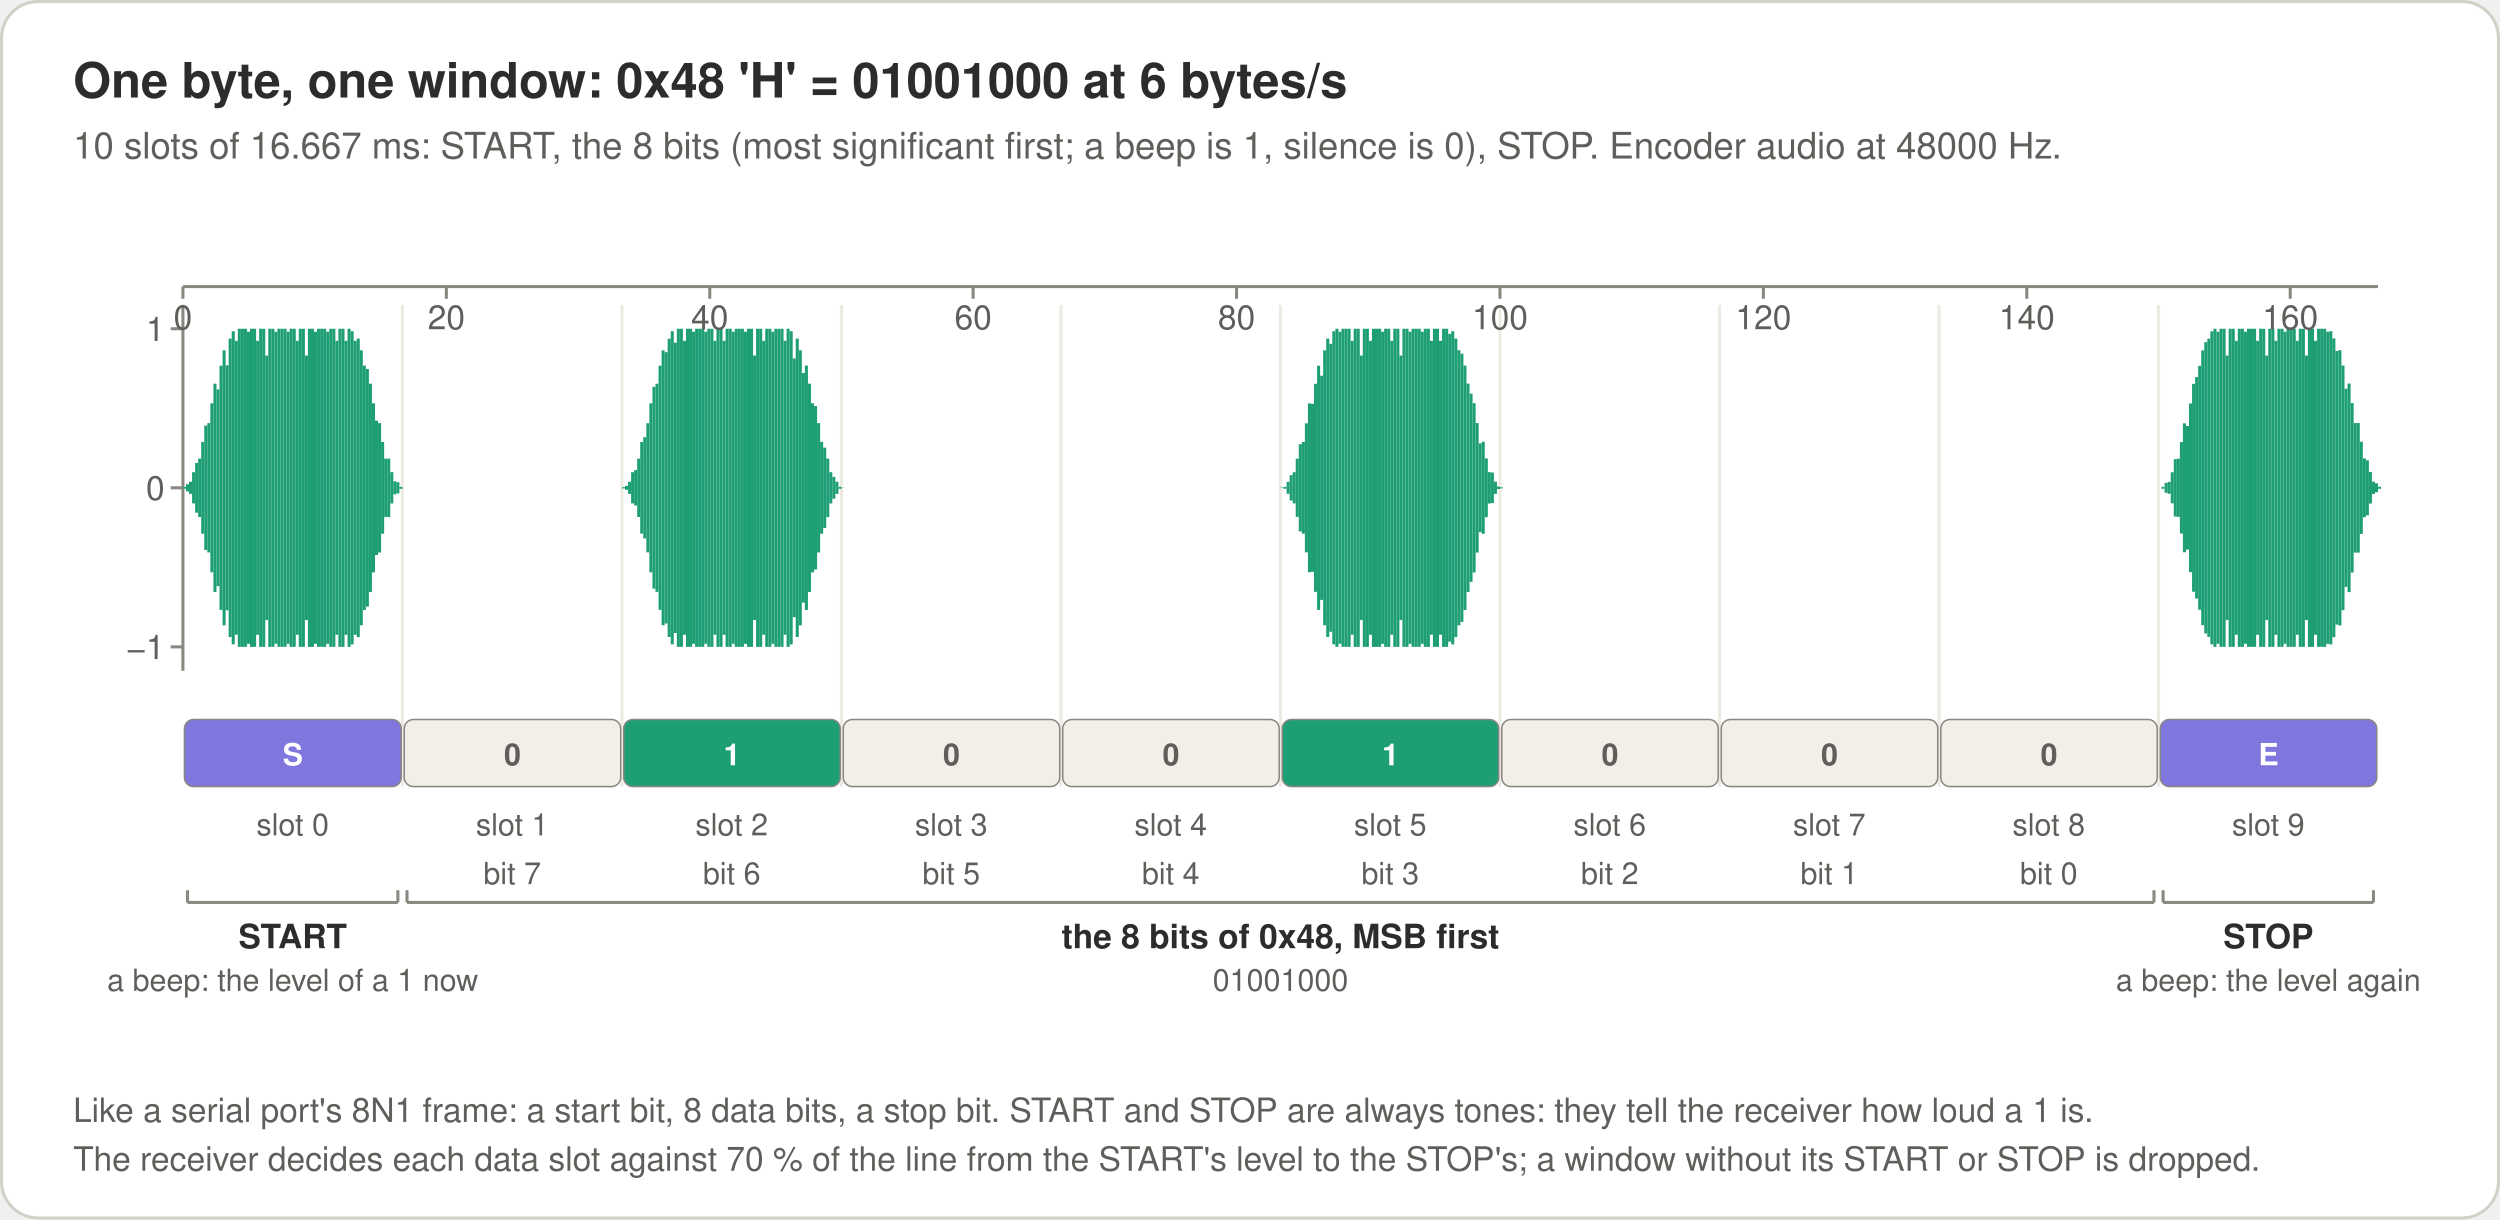
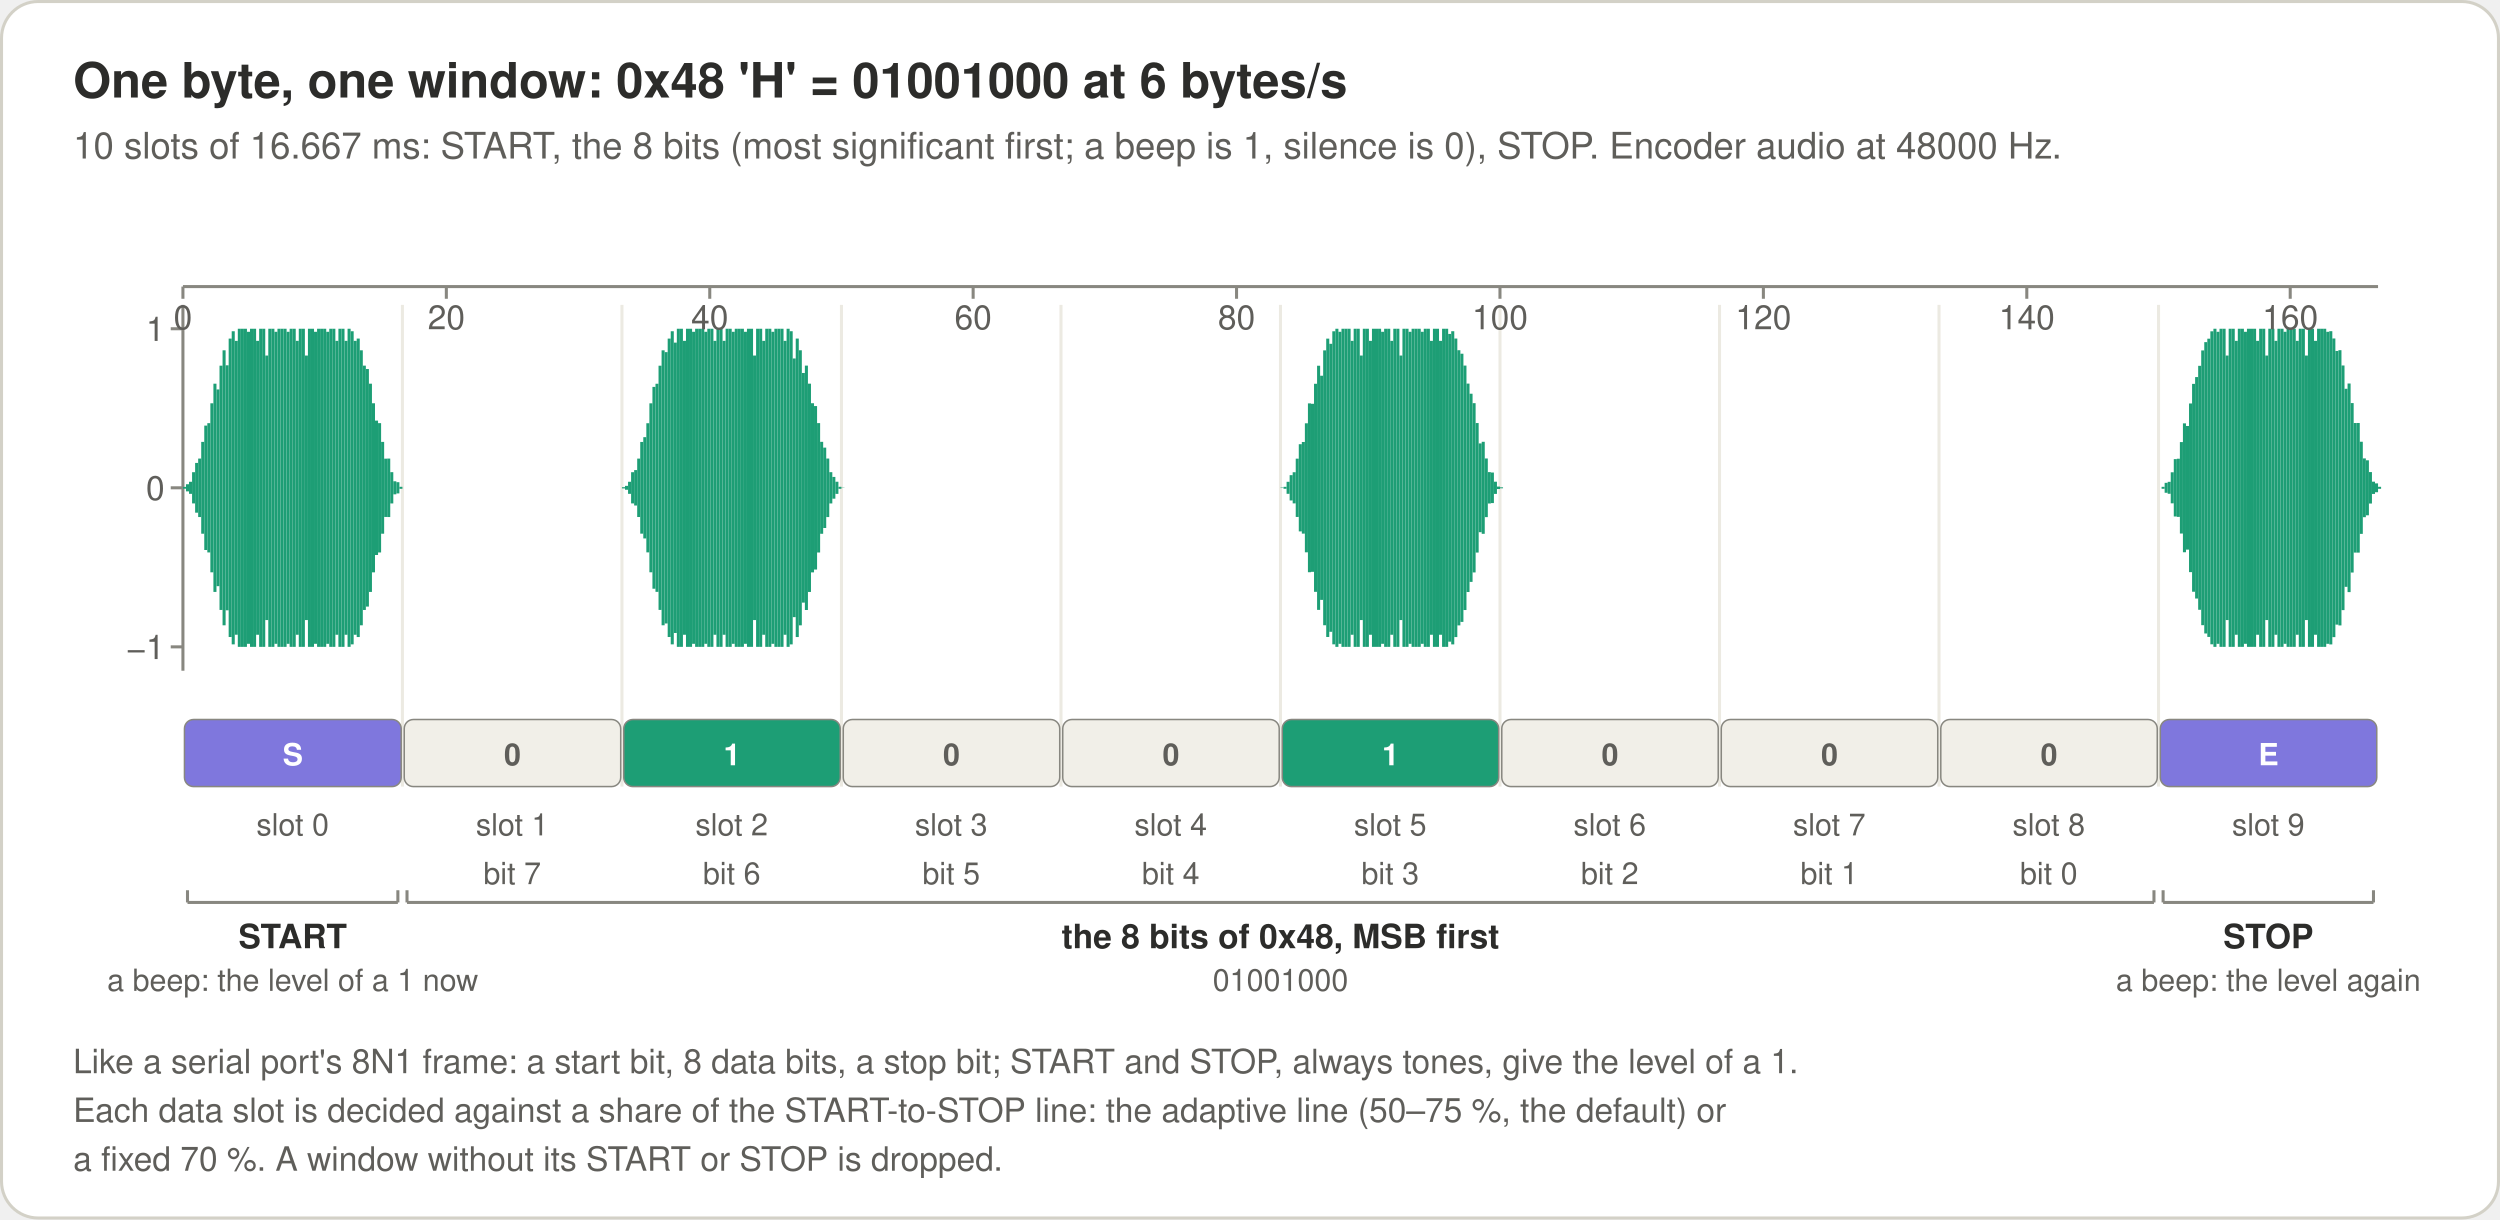
<svg xmlns="http://www.w3.org/2000/svg" width="820" height="400" viewBox="0 0 820 400" font-family="-apple-system, 'Segoe UI', Helvetica, Arial, sans-serif" role="img">
  <rect x="0.5" y="0.5" width="819" height="399" rx="12" fill="#FFFFFF" stroke="#D3D1C7" />
  <text x="24" y="32" font-size="16" fill="#2C2C2A" font-weight="bold">One byte, one window: 0x48 'H' = 01001000 at 6 bytes/s</text>
  <text x="24" y="52" font-size="12" fill="#5F5E5A">10 slots of 16.667 ms: START, the 8 bits (most significant first; a beep is 1, silence is 0), STOP. Encoder audio at 48000 Hz.</text>
  <line x1="132" y1="100" x2="132" y2="258" stroke="#ECEAE2" stroke-width="1" />
  <line x1="204" y1="100" x2="204" y2="258" stroke="#ECEAE2" stroke-width="1" />
  <line x1="276" y1="100" x2="276" y2="258" stroke="#ECEAE2" stroke-width="1" />
  <line x1="348" y1="100" x2="348" y2="258" stroke="#ECEAE2" stroke-width="1" />
  <line x1="420" y1="100" x2="420" y2="258" stroke="#ECEAE2" stroke-width="1" />
  <line x1="492" y1="100" x2="492" y2="258" stroke="#ECEAE2" stroke-width="1" />
  <line x1="564" y1="100" x2="564" y2="258" stroke="#ECEAE2" stroke-width="1" />
  <line x1="636" y1="100" x2="636" y2="258" stroke="#ECEAE2" stroke-width="1" />
  <line x1="708" y1="100" x2="708" y2="258" stroke="#ECEAE2" stroke-width="1" />
  <line x1="60" y1="220" x2="60" y2="100" stroke="#888780" stroke-width="1" />
  <line x1="56" y1="212.17" x2="60" y2="212.17" stroke="#888780" stroke-width="1" />
  <text x="54" y="216.17" font-size="11" fill="#5F5E5A" text-anchor="end">−1</text>
  <line x1="56" y1="160" x2="60" y2="160" stroke="#888780" stroke-width="1" />
  <text x="54" y="164" font-size="11" fill="#5F5E5A" text-anchor="end">0</text>
  <line x1="56" y1="107.83" x2="60" y2="107.83" stroke="#888780" stroke-width="1" />
  <text x="54" y="111.83" font-size="11" fill="#5F5E5A" text-anchor="end">1</text>
  <line x1="60.5" y1="159.7" x2="60.5" y2="160.3" stroke="#1D9E75" stroke-width="1" />
  <line x1="61.5" y1="158.83" x2="61.5" y2="161.17" stroke="#1D9E75" stroke-width="1" />
  <line x1="62.5" y1="158.02" x2="62.5" y2="161.98" stroke="#1D9E75" stroke-width="1" />
  <line x1="63.5" y1="154.88" x2="63.5" y2="165.12" stroke="#1D9E75" stroke-width="1" />
  <line x1="64.5" y1="151.84" x2="64.5" y2="168.16" stroke="#1D9E75" stroke-width="1" />
  <line x1="65.5" y1="150.41" x2="65.5" y2="169.59" stroke="#1D9E75" stroke-width="1" />
  <line x1="66.5" y1="144.94" x2="66.5" y2="175.06" stroke="#1D9E75" stroke-width="1" />
  <line x1="67.5" y1="139.6" x2="67.5" y2="180.4" stroke="#1D9E75" stroke-width="1" />
  <line x1="68.5" y1="138.8" x2="68.5" y2="181.2" stroke="#1D9E75" stroke-width="1" />
  <line x1="69.5" y1="132.28" x2="69.5" y2="187.72" stroke="#1D9E75" stroke-width="1" />
  <line x1="70.5" y1="125.85" x2="70.5" y2="194.15" stroke="#1D9E75" stroke-width="1" />
  <line x1="71.5" y1="127.74" x2="71.5" y2="192.26" stroke="#1D9E75" stroke-width="1" />
  <line x1="72.5" y1="119.94" x2="72.5" y2="200.06" stroke="#1D9E75" stroke-width="1" />
  <line x1="73.5" y1="114.9" x2="73.5" y2="205.1" stroke="#1D9E75" stroke-width="1" />
  <line x1="74.5" y1="119.82" x2="74.5" y2="200.18" stroke="#1D9E75" stroke-width="1" />
  <line x1="75.5" y1="111.06" x2="75.5" y2="208.94" stroke="#1D9E75" stroke-width="1" />
  <line x1="76.5" y1="108.65" x2="76.5" y2="211.35" stroke="#1D9E75" stroke-width="1" />
  <line x1="77.5" y1="111.81" x2="77.5" y2="208.19" stroke="#1D9E75" stroke-width="1" />
  <line x1="78.5" y1="107.83" x2="78.5" y2="212.17" stroke="#1D9E75" stroke-width="1" />
  <line x1="79.5" y1="107.83" x2="79.5" y2="212.17" stroke="#1D9E75" stroke-width="1" />
  <line x1="80.5" y1="107.83" x2="80.5" y2="212.17" stroke="#1D9E75" stroke-width="1" />
  <line x1="81.5" y1="108.83" x2="81.5" y2="211.17" stroke="#1D9E75" stroke-width="1" />
  <line x1="82.5" y1="107.83" x2="82.5" y2="212.17" stroke="#1D9E75" stroke-width="1" />
  <line x1="83.5" y1="107.83" x2="83.5" y2="212.17" stroke="#1D9E75" stroke-width="1" />
  <line x1="84.5" y1="111.8" x2="84.5" y2="208.2" stroke="#1D9E75" stroke-width="1" />
  <line x1="85.5" y1="107.83" x2="85.5" y2="212.17" stroke="#1D9E75" stroke-width="1" />
  <line x1="86.5" y1="107.83" x2="86.5" y2="212.17" stroke="#1D9E75" stroke-width="1" />
  <line x1="87.5" y1="116.62" x2="87.5" y2="203.38" stroke="#1D9E75" stroke-width="1" />
  <line x1="88.5" y1="107.83" x2="88.5" y2="212.17" stroke="#1D9E75" stroke-width="1" />
  <line x1="89.5" y1="107.83" x2="89.5" y2="212.17" stroke="#1D9E75" stroke-width="1" />
  <line x1="90.5" y1="108.83" x2="90.5" y2="211.17" stroke="#1D9E75" stroke-width="1" />
  <line x1="91.5" y1="107.83" x2="91.5" y2="212.17" stroke="#1D9E75" stroke-width="1" />
  <line x1="92.5" y1="107.83" x2="92.5" y2="212.17" stroke="#1D9E75" stroke-width="1" />
  <line x1="93.5" y1="107.83" x2="93.5" y2="212.17" stroke="#1D9E75" stroke-width="1" />
  <line x1="94.5" y1="108.83" x2="94.5" y2="211.17" stroke="#1D9E75" stroke-width="1" />
  <line x1="95.5" y1="107.83" x2="95.5" y2="212.17" stroke="#1D9E75" stroke-width="1" />
  <line x1="96.5" y1="107.83" x2="96.5" y2="212.17" stroke="#1D9E75" stroke-width="1" />
  <line x1="97.5" y1="111.8" x2="97.5" y2="208.2" stroke="#1D9E75" stroke-width="1" />
  <line x1="98.5" y1="107.83" x2="98.5" y2="212.17" stroke="#1D9E75" stroke-width="1" />
  <line x1="99.5" y1="107.83" x2="99.5" y2="212.17" stroke="#1D9E75" stroke-width="1" />
  <line x1="100.5" y1="116.62" x2="100.5" y2="203.38" stroke="#1D9E75" stroke-width="1" />
  <line x1="101.5" y1="107.83" x2="101.5" y2="212.17" stroke="#1D9E75" stroke-width="1" />
  <line x1="102.5" y1="107.83" x2="102.5" y2="212.17" stroke="#1D9E75" stroke-width="1" />
  <line x1="103.5" y1="108.83" x2="103.5" y2="211.17" stroke="#1D9E75" stroke-width="1" />
  <line x1="104.5" y1="107.83" x2="104.5" y2="212.17" stroke="#1D9E75" stroke-width="1" />
  <line x1="105.5" y1="107.83" x2="105.5" y2="212.17" stroke="#1D9E75" stroke-width="1" />
  <line x1="106.5" y1="107.83" x2="106.5" y2="212.17" stroke="#1D9E75" stroke-width="1" />
  <line x1="107.5" y1="108.83" x2="107.5" y2="211.17" stroke="#1D9E75" stroke-width="1" />
  <line x1="108.5" y1="107.83" x2="108.5" y2="212.17" stroke="#1D9E75" stroke-width="1" />
  <line x1="109.5" y1="107.83" x2="109.5" y2="212.17" stroke="#1D9E75" stroke-width="1" />
  <line x1="110.5" y1="111.8" x2="110.5" y2="208.2" stroke="#1D9E75" stroke-width="1" />
  <line x1="111.5" y1="107.83" x2="111.5" y2="212.17" stroke="#1D9E75" stroke-width="1" />
  <line x1="112.5" y1="107.83" x2="112.5" y2="212.17" stroke="#1D9E75" stroke-width="1" />
  <line x1="113.5" y1="111.8" x2="113.5" y2="208.2" stroke="#1D9E75" stroke-width="1" />
  <line x1="114.5" y1="107.83" x2="114.5" y2="212.17" stroke="#1D9E75" stroke-width="1" />
  <line x1="115.5" y1="108.65" x2="115.5" y2="211.35" stroke="#1D9E75" stroke-width="1" />
  <line x1="116.5" y1="111.8" x2="116.5" y2="208.2" stroke="#1D9E75" stroke-width="1" />
  <line x1="117.5" y1="111.05" x2="117.5" y2="208.95" stroke="#1D9E75" stroke-width="1" />
  <line x1="118.5" y1="114.9" x2="118.5" y2="205.1" stroke="#1D9E75" stroke-width="1" />
  <line x1="119.5" y1="119.93" x2="119.5" y2="200.07" stroke="#1D9E75" stroke-width="1" />
  <line x1="120.5" y1="121.04" x2="120.5" y2="198.96" stroke="#1D9E75" stroke-width="1" />
  <line x1="121.5" y1="125.85" x2="121.5" y2="194.15" stroke="#1D9E75" stroke-width="1" />
  <line x1="122.5" y1="132.27" x2="122.5" y2="187.73" stroke="#1D9E75" stroke-width="1" />
  <line x1="123.5" y1="137.96" x2="123.5" y2="182.04" stroke="#1D9E75" stroke-width="1" />
  <line x1="124.5" y1="138.79" x2="124.5" y2="181.21" stroke="#1D9E75" stroke-width="1" />
  <line x1="125.5" y1="144.94" x2="125.5" y2="175.06" stroke="#1D9E75" stroke-width="1" />
  <line x1="126.5" y1="150.44" x2="126.5" y2="169.56" stroke="#1D9E75" stroke-width="1" />
  <line x1="127.5" y1="150.41" x2="127.5" y2="169.59" stroke="#1D9E75" stroke-width="1" />
  <line x1="128.5" y1="154.87" x2="128.5" y2="165.13" stroke="#1D9E75" stroke-width="1" />
  <line x1="129.5" y1="157.86" x2="129.5" y2="162.14" stroke="#1D9E75" stroke-width="1" />
  <line x1="130.5" y1="158.16" x2="130.5" y2="161.84" stroke="#1D9E75" stroke-width="1" />
  <line x1="131.5" y1="159.67" x2="131.5" y2="160.33" stroke="#1D9E75" stroke-width="1" />
  <line x1="132.5" y1="160" x2="132.5" y2="160" stroke="#1D9E75" stroke-width="1" />
  <line x1="204.5" y1="159.8" x2="204.5" y2="160.2" stroke="#1D9E75" stroke-width="1" />
  <line x1="205.5" y1="159.36" x2="205.5" y2="160.64" stroke="#1D9E75" stroke-width="1" />
  <line x1="206.5" y1="158.02" x2="206.5" y2="161.98" stroke="#1D9E75" stroke-width="1" />
  <line x1="207.5" y1="154.88" x2="207.5" y2="165.12" stroke="#1D9E75" stroke-width="1" />
  <line x1="208.5" y1="154.19" x2="208.5" y2="165.81" stroke="#1D9E75" stroke-width="1" />
  <line x1="209.5" y1="150.42" x2="209.5" y2="169.58" stroke="#1D9E75" stroke-width="1" />
  <line x1="210.5" y1="144.96" x2="210.5" y2="175.04" stroke="#1D9E75" stroke-width="1" />
  <line x1="211.5" y1="143.39" x2="211.5" y2="176.61" stroke="#1D9E75" stroke-width="1" />
  <line x1="212.5" y1="138.82" x2="212.5" y2="181.18" stroke="#1D9E75" stroke-width="1" />
  <line x1="213.5" y1="132.29" x2="213.5" y2="187.71" stroke="#1D9E75" stroke-width="1" />
  <line x1="214.5" y1="126.9" x2="214.5" y2="193.1" stroke="#1D9E75" stroke-width="1" />
  <line x1="215.5" y1="125.87" x2="215.5" y2="194.13" stroke="#1D9E75" stroke-width="1" />
  <line x1="216.5" y1="119.95" x2="216.5" y2="200.05" stroke="#1D9E75" stroke-width="1" />
  <line x1="217.5" y1="114.91" x2="217.5" y2="205.09" stroke="#1D9E75" stroke-width="1" />
  <line x1="218.5" y1="115.5" x2="218.5" y2="204.5" stroke="#1D9E75" stroke-width="1" />
  <line x1="219.5" y1="111.06" x2="219.5" y2="208.94" stroke="#1D9E75" stroke-width="1" />
  <line x1="220.5" y1="108.65" x2="220.5" y2="211.35" stroke="#1D9E75" stroke-width="1" />
  <line x1="221.5" y1="112.38" x2="221.5" y2="207.62" stroke="#1D9E75" stroke-width="1" />
  <line x1="222.5" y1="107.83" x2="222.5" y2="212.17" stroke="#1D9E75" stroke-width="1" />
  <line x1="223.5" y1="107.83" x2="223.5" y2="212.17" stroke="#1D9E75" stroke-width="1" />
  <line x1="224.5" y1="111.8" x2="224.5" y2="208.2" stroke="#1D9E75" stroke-width="1" />
  <line x1="225.5" y1="107.83" x2="225.5" y2="212.17" stroke="#1D9E75" stroke-width="1" />
  <line x1="226.5" y1="107.83" x2="226.5" y2="212.17" stroke="#1D9E75" stroke-width="1" />
  <line x1="227.5" y1="108.83" x2="227.5" y2="211.17" stroke="#1D9E75" stroke-width="1" />
  <line x1="228.5" y1="107.83" x2="228.5" y2="212.17" stroke="#1D9E75" stroke-width="1" />
  <line x1="229.5" y1="107.83" x2="229.5" y2="212.17" stroke="#1D9E75" stroke-width="1" />
  <line x1="230.5" y1="107.83" x2="230.5" y2="212.17" stroke="#1D9E75" stroke-width="1" />
  <line x1="231.5" y1="108.83" x2="231.5" y2="211.17" stroke="#1D9E75" stroke-width="1" />
  <line x1="232.5" y1="107.83" x2="232.5" y2="212.17" stroke="#1D9E75" stroke-width="1" />
  <line x1="233.5" y1="107.83" x2="233.5" y2="212.17" stroke="#1D9E75" stroke-width="1" />
  <line x1="234.5" y1="111.8" x2="234.5" y2="208.2" stroke="#1D9E75" stroke-width="1" />
  <line x1="235.5" y1="107.83" x2="235.5" y2="212.17" stroke="#1D9E75" stroke-width="1" />
  <line x1="236.5" y1="107.83" x2="236.5" y2="212.17" stroke="#1D9E75" stroke-width="1" />
  <line x1="237.5" y1="111.8" x2="237.5" y2="208.2" stroke="#1D9E75" stroke-width="1" />
  <line x1="238.5" y1="107.83" x2="238.5" y2="212.17" stroke="#1D9E75" stroke-width="1" />
  <line x1="239.5" y1="107.83" x2="239.5" y2="212.17" stroke="#1D9E75" stroke-width="1" />
  <line x1="240.5" y1="108.83" x2="240.5" y2="211.17" stroke="#1D9E75" stroke-width="1" />
  <line x1="241.5" y1="107.83" x2="241.5" y2="212.17" stroke="#1D9E75" stroke-width="1" />
  <line x1="242.5" y1="107.83" x2="242.5" y2="212.17" stroke="#1D9E75" stroke-width="1" />
  <line x1="243.5" y1="107.83" x2="243.5" y2="212.17" stroke="#1D9E75" stroke-width="1" />
  <line x1="244.5" y1="108.83" x2="244.5" y2="211.17" stroke="#1D9E75" stroke-width="1" />
  <line x1="245.5" y1="107.83" x2="245.5" y2="212.17" stroke="#1D9E75" stroke-width="1" />
  <line x1="246.5" y1="107.83" x2="246.5" y2="212.17" stroke="#1D9E75" stroke-width="1" />
  <line x1="247.5" y1="116.62" x2="247.5" y2="203.38" stroke="#1D9E75" stroke-width="1" />
  <line x1="248.5" y1="107.83" x2="248.5" y2="212.17" stroke="#1D9E75" stroke-width="1" />
  <line x1="249.5" y1="107.83" x2="249.5" y2="212.17" stroke="#1D9E75" stroke-width="1" />
  <line x1="250.5" y1="111.8" x2="250.5" y2="208.2" stroke="#1D9E75" stroke-width="1" />
  <line x1="251.5" y1="107.83" x2="251.5" y2="212.17" stroke="#1D9E75" stroke-width="1" />
  <line x1="252.5" y1="107.83" x2="252.5" y2="212.17" stroke="#1D9E75" stroke-width="1" />
  <line x1="253.5" y1="108.83" x2="253.5" y2="211.17" stroke="#1D9E75" stroke-width="1" />
  <line x1="254.5" y1="107.83" x2="254.5" y2="212.17" stroke="#1D9E75" stroke-width="1" />
  <line x1="255.5" y1="107.83" x2="255.5" y2="212.17" stroke="#1D9E75" stroke-width="1" />
  <line x1="256.5" y1="107.83" x2="256.5" y2="212.17" stroke="#1D9E75" stroke-width="1" />
  <line x1="257.5" y1="111.8" x2="257.5" y2="208.2" stroke="#1D9E75" stroke-width="1" />
  <line x1="258.5" y1="107.83" x2="258.5" y2="212.17" stroke="#1D9E75" stroke-width="1" />
  <line x1="259.5" y1="108.64" x2="259.5" y2="211.36" stroke="#1D9E75" stroke-width="1" />
  <line x1="260.5" y1="117.58" x2="260.5" y2="202.42" stroke="#1D9E75" stroke-width="1" />
  <line x1="261.5" y1="111.05" x2="261.5" y2="208.95" stroke="#1D9E75" stroke-width="1" />
  <line x1="262.5" y1="114.89" x2="262.5" y2="205.11" stroke="#1D9E75" stroke-width="1" />
  <line x1="263.5" y1="122.34" x2="263.5" y2="197.66" stroke="#1D9E75" stroke-width="1" />
  <line x1="264.5" y1="119.92" x2="264.5" y2="200.08" stroke="#1D9E75" stroke-width="1" />
  <line x1="265.5" y1="125.84" x2="265.5" y2="194.16" stroke="#1D9E75" stroke-width="1" />
  <line x1="266.5" y1="132.26" x2="266.5" y2="187.74" stroke="#1D9E75" stroke-width="1" />
  <line x1="267.5" y1="133.19" x2="267.5" y2="186.81" stroke="#1D9E75" stroke-width="1" />
  <line x1="268.5" y1="138.78" x2="268.5" y2="181.22" stroke="#1D9E75" stroke-width="1" />
  <line x1="269.5" y1="144.92" x2="269.5" y2="175.08" stroke="#1D9E75" stroke-width="1" />
  <line x1="270.5" y1="146.82" x2="270.5" y2="173.18" stroke="#1D9E75" stroke-width="1" />
  <line x1="271.5" y1="150.4" x2="271.5" y2="169.6" stroke="#1D9E75" stroke-width="1" />
  <line x1="272.5" y1="154.87" x2="272.5" y2="165.13" stroke="#1D9E75" stroke-width="1" />
  <line x1="273.5" y1="156.43" x2="273.5" y2="163.57" stroke="#1D9E75" stroke-width="1" />
  <line x1="274.5" y1="158.01" x2="274.5" y2="161.99" stroke="#1D9E75" stroke-width="1" />
  <line x1="275.5" y1="159.67" x2="275.5" y2="160.33" stroke="#1D9E75" stroke-width="1" />
  <line x1="276.5" y1="159.96" x2="276.5" y2="160.04" stroke="#1D9E75" stroke-width="1" />
  <line x1="420.5" y1="159.93" x2="420.5" y2="160.07" stroke="#1D9E75" stroke-width="1" />
  <line x1="421.5" y1="159.68" x2="421.5" y2="160.32" stroke="#1D9E75" stroke-width="1" />
  <line x1="422.5" y1="158.03" x2="422.5" y2="161.97" stroke="#1D9E75" stroke-width="1" />
  <line x1="423.5" y1="155.85" x2="423.5" y2="164.15" stroke="#1D9E75" stroke-width="1" />
  <line x1="424.5" y1="154.89" x2="424.5" y2="165.11" stroke="#1D9E75" stroke-width="1" />
  <line x1="425.5" y1="150.44" x2="425.5" y2="169.56" stroke="#1D9E75" stroke-width="1" />
  <line x1="426.5" y1="145.7" x2="426.5" y2="174.3" stroke="#1D9E75" stroke-width="1" />
  <line x1="427.5" y1="144.97" x2="427.5" y2="175.03" stroke="#1D9E75" stroke-width="1" />
  <line x1="428.5" y1="138.84" x2="428.5" y2="181.16" stroke="#1D9E75" stroke-width="1" />
  <line x1="429.5" y1="132.31" x2="429.5" y2="187.69" stroke="#1D9E75" stroke-width="1" />
  <line x1="430.5" y1="132.44" x2="430.5" y2="187.56" stroke="#1D9E75" stroke-width="1" />
  <line x1="431.5" y1="125.88" x2="431.5" y2="194.12" stroke="#1D9E75" stroke-width="1" />
  <line x1="432.5" y1="119.96" x2="432.5" y2="200.04" stroke="#1D9E75" stroke-width="1" />
  <line x1="433.5" y1="123.24" x2="433.5" y2="196.76" stroke="#1D9E75" stroke-width="1" />
  <line x1="434.5" y1="114.92" x2="434.5" y2="205.08" stroke="#1D9E75" stroke-width="1" />
  <line x1="435.5" y1="111.07" x2="435.5" y2="208.93" stroke="#1D9E75" stroke-width="1" />
  <line x1="436.5" y1="112.77" x2="436.5" y2="207.23" stroke="#1D9E75" stroke-width="1" />
  <line x1="437.5" y1="108.66" x2="437.5" y2="211.34" stroke="#1D9E75" stroke-width="1" />
  <line x1="438.5" y1="107.83" x2="438.5" y2="212.17" stroke="#1D9E75" stroke-width="1" />
  <line x1="439.5" y1="108.83" x2="439.5" y2="211.17" stroke="#1D9E75" stroke-width="1" />
  <line x1="440.5" y1="107.83" x2="440.5" y2="212.17" stroke="#1D9E75" stroke-width="1" />
  <line x1="441.5" y1="107.83" x2="441.5" y2="212.17" stroke="#1D9E75" stroke-width="1" />
  <line x1="442.5" y1="107.83" x2="442.5" y2="212.17" stroke="#1D9E75" stroke-width="1" />
  <line x1="443.5" y1="111.8" x2="443.5" y2="208.2" stroke="#1D9E75" stroke-width="1" />
  <line x1="444.5" y1="107.83" x2="444.5" y2="212.17" stroke="#1D9E75" stroke-width="1" />
  <line x1="445.5" y1="107.83" x2="445.5" y2="212.17" stroke="#1D9E75" stroke-width="1" />
  <line x1="446.5" y1="116.62" x2="446.5" y2="203.38" stroke="#1D9E75" stroke-width="1" />
  <line x1="447.5" y1="107.83" x2="447.5" y2="212.17" stroke="#1D9E75" stroke-width="1" />
  <line x1="448.5" y1="107.83" x2="448.5" y2="212.17" stroke="#1D9E75" stroke-width="1" />
  <line x1="449.5" y1="111.8" x2="449.5" y2="208.2" stroke="#1D9E75" stroke-width="1" />
  <line x1="450.5" y1="107.83" x2="450.5" y2="212.17" stroke="#1D9E75" stroke-width="1" />
  <line x1="451.5" y1="107.83" x2="451.5" y2="212.17" stroke="#1D9E75" stroke-width="1" />
  <line x1="452.5" y1="107.83" x2="452.5" y2="212.17" stroke="#1D9E75" stroke-width="1" />
  <line x1="453.5" y1="108.83" x2="453.5" y2="211.17" stroke="#1D9E75" stroke-width="1" />
  <line x1="454.5" y1="107.83" x2="454.5" y2="212.17" stroke="#1D9E75" stroke-width="1" />
  <line x1="455.5" y1="107.83" x2="455.5" y2="212.17" stroke="#1D9E75" stroke-width="1" />
  <line x1="456.5" y1="111.8" x2="456.5" y2="208.2" stroke="#1D9E75" stroke-width="1" />
  <line x1="457.5" y1="107.83" x2="457.5" y2="212.17" stroke="#1D9E75" stroke-width="1" />
  <line x1="458.5" y1="107.83" x2="458.5" y2="212.17" stroke="#1D9E75" stroke-width="1" />
  <line x1="459.5" y1="116.62" x2="459.5" y2="203.38" stroke="#1D9E75" stroke-width="1" />
  <line x1="460.5" y1="107.83" x2="460.5" y2="212.17" stroke="#1D9E75" stroke-width="1" />
  <line x1="461.5" y1="107.83" x2="461.5" y2="212.17" stroke="#1D9E75" stroke-width="1" />
  <line x1="462.5" y1="108.83" x2="462.5" y2="211.17" stroke="#1D9E75" stroke-width="1" />
  <line x1="463.5" y1="107.83" x2="463.5" y2="212.17" stroke="#1D9E75" stroke-width="1" />
  <line x1="464.5" y1="107.83" x2="464.5" y2="212.17" stroke="#1D9E75" stroke-width="1" />
  <line x1="465.5" y1="107.83" x2="465.5" y2="212.17" stroke="#1D9E75" stroke-width="1" />
  <line x1="466.5" y1="108.83" x2="466.5" y2="211.17" stroke="#1D9E75" stroke-width="1" />
  <line x1="467.5" y1="107.83" x2="467.5" y2="212.17" stroke="#1D9E75" stroke-width="1" />
  <line x1="468.5" y1="107.83" x2="468.5" y2="212.17" stroke="#1D9E75" stroke-width="1" />
  <line x1="469.5" y1="111.8" x2="469.5" y2="208.2" stroke="#1D9E75" stroke-width="1" />
  <line x1="470.5" y1="107.83" x2="470.5" y2="212.17" stroke="#1D9E75" stroke-width="1" />
  <line x1="471.5" y1="107.83" x2="471.5" y2="212.17" stroke="#1D9E75" stroke-width="1" />
  <line x1="472.5" y1="111.8" x2="472.5" y2="208.2" stroke="#1D9E75" stroke-width="1" />
  <line x1="473.5" y1="107.83" x2="473.5" y2="212.17" stroke="#1D9E75" stroke-width="1" />
  <line x1="474.5" y1="107.83" x2="474.5" y2="212.17" stroke="#1D9E75" stroke-width="1" />
  <line x1="475.5" y1="109.53" x2="475.5" y2="210.47" stroke="#1D9E75" stroke-width="1" />
  <line x1="476.5" y1="108.64" x2="476.5" y2="211.36" stroke="#1D9E75" stroke-width="1" />
  <line x1="477.5" y1="111.04" x2="477.5" y2="208.96" stroke="#1D9E75" stroke-width="1" />
  <line x1="478.5" y1="114.87" x2="478.5" y2="205.13" stroke="#1D9E75" stroke-width="1" />
  <line x1="479.5" y1="116.02" x2="479.5" y2="203.98" stroke="#1D9E75" stroke-width="1" />
  <line x1="480.5" y1="119.91" x2="480.5" y2="200.09" stroke="#1D9E75" stroke-width="1" />
  <line x1="481.5" y1="125.82" x2="481.5" y2="194.18" stroke="#1D9E75" stroke-width="1" />
  <line x1="482.5" y1="129.14" x2="482.5" y2="190.86" stroke="#1D9E75" stroke-width="1" />
  <line x1="483.5" y1="132.24" x2="483.5" y2="187.76" stroke="#1D9E75" stroke-width="1" />
  <line x1="484.5" y1="138.76" x2="484.5" y2="181.24" stroke="#1D9E75" stroke-width="1" />
  <line x1="485.5" y1="145.44" x2="485.5" y2="174.56" stroke="#1D9E75" stroke-width="1" />
  <line x1="486.5" y1="144.91" x2="486.5" y2="175.09" stroke="#1D9E75" stroke-width="1" />
  <line x1="487.5" y1="150.38" x2="487.5" y2="169.62" stroke="#1D9E75" stroke-width="1" />
  <line x1="488.5" y1="154.85" x2="488.5" y2="165.15" stroke="#1D9E75" stroke-width="1" />
  <line x1="489.5" y1="154.99" x2="489.5" y2="165.01" stroke="#1D9E75" stroke-width="1" />
  <line x1="490.5" y1="158" x2="490.5" y2="162" stroke="#1D9E75" stroke-width="1" />
  <line x1="491.5" y1="159.6" x2="491.5" y2="160.4" stroke="#1D9E75" stroke-width="1" />
  <line x1="492.5" y1="159.84" x2="492.5" y2="160.16" stroke="#1D9E75" stroke-width="1" />
  <line x1="709.5" y1="159.68" x2="709.5" y2="160.32" stroke="#1D9E75" stroke-width="1" />
  <line x1="710.5" y1="158.37" x2="710.5" y2="161.63" stroke="#1D9E75" stroke-width="1" />
  <line x1="711.5" y1="158.04" x2="711.5" y2="161.96" stroke="#1D9E75" stroke-width="1" />
  <line x1="712.5" y1="154.91" x2="712.5" y2="165.09" stroke="#1D9E75" stroke-width="1" />
  <line x1="713.5" y1="150.59" x2="713.5" y2="169.41" stroke="#1D9E75" stroke-width="1" />
  <line x1="714.5" y1="150.46" x2="714.5" y2="169.54" stroke="#1D9E75" stroke-width="1" />
  <line x1="715.5" y1="145" x2="715.5" y2="175" stroke="#1D9E75" stroke-width="1" />
  <line x1="716.5" y1="138.86" x2="716.5" y2="181.14" stroke="#1D9E75" stroke-width="1" />
  <line x1="717.5" y1="139.72" x2="717.5" y2="180.28" stroke="#1D9E75" stroke-width="1" />
  <line x1="718.5" y1="132.34" x2="718.5" y2="187.66" stroke="#1D9E75" stroke-width="1" />
  <line x1="719.5" y1="125.91" x2="719.5" y2="194.09" stroke="#1D9E75" stroke-width="1" />
  <line x1="720.5" y1="123.68" x2="720.5" y2="196.32" stroke="#1D9E75" stroke-width="1" />
  <line x1="721.5" y1="119.99" x2="721.5" y2="200.01" stroke="#1D9E75" stroke-width="1" />
  <line x1="722.5" y1="114.94" x2="722.5" y2="205.06" stroke="#1D9E75" stroke-width="1" />
  <line x1="723.5" y1="112.22" x2="723.5" y2="207.78" stroke="#1D9E75" stroke-width="1" />
  <line x1="724.5" y1="111.09" x2="724.5" y2="208.91" stroke="#1D9E75" stroke-width="1" />
  <line x1="725.5" y1="108.67" x2="725.5" y2="211.33" stroke="#1D9E75" stroke-width="1" />
  <line x1="726.5" y1="107.83" x2="726.5" y2="212.17" stroke="#1D9E75" stroke-width="1" />
  <line x1="727.5" y1="108.83" x2="727.5" y2="211.17" stroke="#1D9E75" stroke-width="1" />
  <line x1="728.5" y1="107.83" x2="728.5" y2="212.17" stroke="#1D9E75" stroke-width="1" />
  <line x1="729.5" y1="107.83" x2="729.5" y2="212.17" stroke="#1D9E75" stroke-width="1" />
  <line x1="730.5" y1="116.62" x2="730.5" y2="203.38" stroke="#1D9E75" stroke-width="1" />
  <line x1="731.5" y1="107.83" x2="731.5" y2="212.17" stroke="#1D9E75" stroke-width="1" />
  <line x1="732.5" y1="107.83" x2="732.5" y2="212.17" stroke="#1D9E75" stroke-width="1" />
  <line x1="733.5" y1="111.8" x2="733.5" y2="208.2" stroke="#1D9E75" stroke-width="1" />
  <line x1="734.5" y1="107.83" x2="734.5" y2="212.17" stroke="#1D9E75" stroke-width="1" />
  <line x1="735.5" y1="107.83" x2="735.5" y2="212.17" stroke="#1D9E75" stroke-width="1" />
  <line x1="736.5" y1="108.83" x2="736.5" y2="211.17" stroke="#1D9E75" stroke-width="1" />
  <line x1="737.5" y1="107.83" x2="737.5" y2="212.17" stroke="#1D9E75" stroke-width="1" />
  <line x1="738.5" y1="107.83" x2="738.5" y2="212.17" stroke="#1D9E75" stroke-width="1" />
  <line x1="739.5" y1="107.83" x2="739.5" y2="212.17" stroke="#1D9E75" stroke-width="1" />
  <line x1="740.5" y1="111.8" x2="740.5" y2="208.2" stroke="#1D9E75" stroke-width="1" />
  <line x1="741.5" y1="107.83" x2="741.5" y2="212.17" stroke="#1D9E75" stroke-width="1" />
  <line x1="742.5" y1="107.83" x2="742.5" y2="212.17" stroke="#1D9E75" stroke-width="1" />
  <line x1="743.5" y1="116.62" x2="743.5" y2="203.38" stroke="#1D9E75" stroke-width="1" />
  <line x1="744.5" y1="107.83" x2="744.5" y2="212.17" stroke="#1D9E75" stroke-width="1" />
  <line x1="745.5" y1="107.83" x2="745.5" y2="212.17" stroke="#1D9E75" stroke-width="1" />
  <line x1="746.5" y1="111.8" x2="746.5" y2="208.2" stroke="#1D9E75" stroke-width="1" />
  <line x1="747.5" y1="107.83" x2="747.5" y2="212.17" stroke="#1D9E75" stroke-width="1" />
  <line x1="748.5" y1="107.83" x2="748.5" y2="212.17" stroke="#1D9E75" stroke-width="1" />
  <line x1="749.5" y1="108.83" x2="749.5" y2="211.17" stroke="#1D9E75" stroke-width="1" />
  <line x1="750.5" y1="107.83" x2="750.5" y2="212.17" stroke="#1D9E75" stroke-width="1" />
  <line x1="751.5" y1="107.83" x2="751.5" y2="212.17" stroke="#1D9E75" stroke-width="1" />
  <line x1="752.5" y1="107.83" x2="752.5" y2="212.17" stroke="#1D9E75" stroke-width="1" />
  <line x1="753.5" y1="111.8" x2="753.5" y2="208.2" stroke="#1D9E75" stroke-width="1" />
  <line x1="754.5" y1="107.83" x2="754.5" y2="212.17" stroke="#1D9E75" stroke-width="1" />
  <line x1="755.5" y1="107.83" x2="755.5" y2="212.17" stroke="#1D9E75" stroke-width="1" />
  <line x1="756.5" y1="116.62" x2="756.5" y2="203.38" stroke="#1D9E75" stroke-width="1" />
  <line x1="757.5" y1="107.83" x2="757.5" y2="212.17" stroke="#1D9E75" stroke-width="1" />
  <line x1="758.5" y1="107.83" x2="758.5" y2="212.17" stroke="#1D9E75" stroke-width="1" />
  <line x1="759.5" y1="111.8" x2="759.5" y2="208.2" stroke="#1D9E75" stroke-width="1" />
  <line x1="760.5" y1="107.83" x2="760.5" y2="212.17" stroke="#1D9E75" stroke-width="1" />
  <line x1="761.5" y1="107.83" x2="761.5" y2="212.17" stroke="#1D9E75" stroke-width="1" />
  <line x1="762.5" y1="107.83" x2="762.5" y2="212.17" stroke="#1D9E75" stroke-width="1" />
  <line x1="763.5" y1="108.83" x2="763.5" y2="211.17" stroke="#1D9E75" stroke-width="1" />
  <line x1="764.5" y1="108.63" x2="764.5" y2="211.37" stroke="#1D9E75" stroke-width="1" />
  <line x1="765.5" y1="111.02" x2="765.5" y2="208.98" stroke="#1D9E75" stroke-width="1" />
  <line x1="766.5" y1="115.12" x2="766.5" y2="204.88" stroke="#1D9E75" stroke-width="1" />
  <line x1="767.5" y1="114.86" x2="767.5" y2="205.14" stroke="#1D9E75" stroke-width="1" />
  <line x1="768.5" y1="119.88" x2="768.5" y2="200.12" stroke="#1D9E75" stroke-width="1" />
  <line x1="769.5" y1="127.52" x2="769.5" y2="192.48" stroke="#1D9E75" stroke-width="1" />
  <line x1="770.5" y1="125.79" x2="770.5" y2="194.21" stroke="#1D9E75" stroke-width="1" />
  <line x1="771.5" y1="132.21" x2="771.5" y2="187.79" stroke="#1D9E75" stroke-width="1" />
  <line x1="772.5" y1="138.75" x2="772.5" y2="181.25" stroke="#1D9E75" stroke-width="1" />
  <line x1="773.5" y1="138.74" x2="773.5" y2="181.26" stroke="#1D9E75" stroke-width="1" />
  <line x1="774.5" y1="144.89" x2="774.5" y2="175.11" stroke="#1D9E75" stroke-width="1" />
  <line x1="775.5" y1="150.36" x2="775.5" y2="169.64" stroke="#1D9E75" stroke-width="1" />
  <line x1="776.5" y1="150.98" x2="776.5" y2="169.02" stroke="#1D9E75" stroke-width="1" />
  <line x1="777.5" y1="154.84" x2="777.5" y2="165.16" stroke="#1D9E75" stroke-width="1" />
  <line x1="778.5" y1="157.99" x2="778.5" y2="162.01" stroke="#1D9E75" stroke-width="1" />
  <line x1="779.5" y1="158.55" x2="779.5" y2="161.45" stroke="#1D9E75" stroke-width="1" />
  <line x1="780.5" y1="159.67" x2="780.5" y2="160.33" stroke="#1D9E75" stroke-width="1" />
  <rect x="60.5" y="236" width="71.09" height="22" fill="#7F77DD" stroke="#888780" stroke-width="0.5" rx="3" />
  <text x="96.04" y="251" font-size="10" fill="#FFFFFF" text-anchor="middle" font-weight="bold">S</text>
  <rect x="132.59" y="236" width="71" height="22" fill="#F1EFE8" stroke="#888780" stroke-width="0.5" rx="3" />
  <text x="168.09" y="251" font-size="10" fill="#5F5E5A" text-anchor="middle" font-weight="bold">0</text>
  <rect x="204.59" y="236" width="71" height="22" fill="#1D9E75" stroke="#888780" stroke-width="0.5" rx="3" />
  <text x="240.09" y="251" font-size="10" fill="#FFFFFF" text-anchor="middle" font-weight="bold">1</text>
  <rect x="276.59" y="236" width="71" height="22" fill="#F1EFE8" stroke="#888780" stroke-width="0.5" rx="3" />
  <text x="312.08" y="251" font-size="10" fill="#5F5E5A" text-anchor="middle" font-weight="bold">0</text>
  <rect x="348.58" y="236" width="71" height="22" fill="#F1EFE8" stroke="#888780" stroke-width="0.5" rx="3" />
  <text x="384.08" y="251" font-size="10" fill="#5F5E5A" text-anchor="middle" font-weight="bold">0</text>
  <rect x="420.58" y="236" width="71" height="22" fill="#1D9E75" stroke="#888780" stroke-width="0.5" rx="3" />
  <text x="456.08" y="251" font-size="10" fill="#FFFFFF" text-anchor="middle" font-weight="bold">1</text>
  <rect x="492.58" y="236" width="71" height="22" fill="#F1EFE8" stroke="#888780" stroke-width="0.5" rx="3" />
  <text x="528.08" y="251" font-size="10" fill="#5F5E5A" text-anchor="middle" font-weight="bold">0</text>
  <rect x="564.58" y="236" width="71" height="22" fill="#F1EFE8" stroke="#888780" stroke-width="0.5" rx="3" />
  <text x="600.08" y="251" font-size="10" fill="#5F5E5A" text-anchor="middle" font-weight="bold">0</text>
  <rect x="636.58" y="236" width="71" height="22" fill="#F1EFE8" stroke="#888780" stroke-width="0.5" rx="3" />
  <text x="672.08" y="251" font-size="10" fill="#5F5E5A" text-anchor="middle" font-weight="bold">0</text>
  <rect x="708.58" y="236" width="71" height="22" fill="#7F77DD" stroke="#888780" stroke-width="0.5" rx="3" />
  <text x="744.08" y="251" font-size="10" fill="#FFFFFF" text-anchor="middle" font-weight="bold">E</text>
  <text x="96" y="274" font-size="10" fill="#5F5E5A" text-anchor="middle">slot 0</text>
  <text x="168" y="274" font-size="10" fill="#5F5E5A" text-anchor="middle">slot 1</text>
  <text x="168" y="290" font-size="10" fill="#5F5E5A" text-anchor="middle">bit 7</text>
  <text x="240" y="274" font-size="10" fill="#5F5E5A" text-anchor="middle">slot 2</text>
  <text x="240" y="290" font-size="10" fill="#5F5E5A" text-anchor="middle">bit 6</text>
  <text x="312" y="274" font-size="10" fill="#5F5E5A" text-anchor="middle">slot 3</text>
  <text x="312" y="290" font-size="10" fill="#5F5E5A" text-anchor="middle">bit 5</text>
  <text x="384" y="274" font-size="10" fill="#5F5E5A" text-anchor="middle">slot 4</text>
  <text x="384" y="290" font-size="10" fill="#5F5E5A" text-anchor="middle">bit 4</text>
  <text x="456" y="274" font-size="10" fill="#5F5E5A" text-anchor="middle">slot 5</text>
  <text x="456" y="290" font-size="10" fill="#5F5E5A" text-anchor="middle">bit 3</text>
  <text x="528" y="274" font-size="10" fill="#5F5E5A" text-anchor="middle">slot 6</text>
  <text x="528" y="290" font-size="10" fill="#5F5E5A" text-anchor="middle">bit 2</text>
  <text x="600" y="274" font-size="10" fill="#5F5E5A" text-anchor="middle">slot 7</text>
  <text x="600" y="290" font-size="10" fill="#5F5E5A" text-anchor="middle">bit 1</text>
  <text x="672" y="274" font-size="10" fill="#5F5E5A" text-anchor="middle">slot 8</text>
  <text x="672" y="290" font-size="10" fill="#5F5E5A" text-anchor="middle">bit 0</text>
  <text x="744" y="274" font-size="10" fill="#5F5E5A" text-anchor="middle">slot 9</text>
  <line x1="61.5" y1="296" x2="130.5" y2="296" stroke="#888780" stroke-width="1" />
  <line x1="61.5" y1="296" x2="61.5" y2="292" stroke="#888780" stroke-width="1" />
  <line x1="130.5" y1="296" x2="130.5" y2="292" stroke="#888780" stroke-width="1" />
  <text x="96" y="311" font-size="11" fill="#2C2C2A" text-anchor="middle" font-weight="bold">START</text>
  <text x="96" y="325" font-size="10" fill="#5F5E5A" text-anchor="middle">a beep: the level of a 1 now</text>
  <line x1="133.5" y1="296" x2="706.5" y2="296" stroke="#888780" stroke-width="1" />
  <line x1="133.5" y1="296" x2="133.5" y2="292" stroke="#888780" stroke-width="1" />
  <line x1="706.5" y1="296" x2="706.5" y2="292" stroke="#888780" stroke-width="1" />
  <text x="420" y="311" font-size="11" fill="#2C2C2A" text-anchor="middle" font-weight="bold">the 8 bits of 0x48, MSB first</text>
  <text x="420" y="325" font-size="10" fill="#5F5E5A" text-anchor="middle">01001000</text>
  <line x1="709.5" y1="296" x2="778.5" y2="296" stroke="#888780" stroke-width="1" />
  <line x1="709.5" y1="296" x2="709.5" y2="292" stroke="#888780" stroke-width="1" />
  <line x1="778.5" y1="296" x2="778.5" y2="292" stroke="#888780" stroke-width="1" />
  <text x="744" y="311" font-size="11" fill="#2C2C2A" text-anchor="middle" font-weight="bold">STOP</text>
  <text x="744" y="325" font-size="10" fill="#5F5E5A" text-anchor="middle">a beep: the level again</text>
  <line x1="60" y1="94" x2="780" y2="94" stroke="#888780" stroke-width="1" />
  <line x1="60" y1="94" x2="60" y2="98" stroke="#888780" stroke-width="1" />
  <text x="60" y="108" font-size="11" fill="#5F5E5A" text-anchor="middle">0</text>
  <line x1="146.4" y1="94" x2="146.4" y2="98" stroke="#888780" stroke-width="1" />
  <text x="146.4" y="108" font-size="11" fill="#5F5E5A" text-anchor="middle">20</text>
  <line x1="232.8" y1="94" x2="232.8" y2="98" stroke="#888780" stroke-width="1" />
  <text x="232.8" y="108" font-size="11" fill="#5F5E5A" text-anchor="middle">40</text>
  <line x1="319.19" y1="94" x2="319.19" y2="98" stroke="#888780" stroke-width="1" />
  <text x="319.19" y="108" font-size="11" fill="#5F5E5A" text-anchor="middle">60</text>
  <line x1="405.59" y1="94" x2="405.59" y2="98" stroke="#888780" stroke-width="1" />
  <text x="405.59" y="108" font-size="11" fill="#5F5E5A" text-anchor="middle">80</text>
  <line x1="491.99" y1="94" x2="491.99" y2="98" stroke="#888780" stroke-width="1" />
  <text x="491.99" y="108" font-size="11" fill="#5F5E5A" text-anchor="middle">100</text>
  <line x1="578.39" y1="94" x2="578.39" y2="98" stroke="#888780" stroke-width="1" />
  <text x="578.39" y="108" font-size="11" fill="#5F5E5A" text-anchor="middle">120</text>
  <line x1="664.79" y1="94" x2="664.79" y2="98" stroke="#888780" stroke-width="1" />
  <text x="664.79" y="108" font-size="11" fill="#5F5E5A" text-anchor="middle">140</text>
  <line x1="751.19" y1="94" x2="751.19" y2="98" stroke="#888780" stroke-width="1" />
  <text x="751.19" y="108" font-size="11" fill="#5F5E5A" text-anchor="middle">160</text>
-   <text x="24" y="368" font-size="11" fill="#5F5E5A">Like a serial port's 8N1 frame: a start bit, 8 data bits, a stop bit. START and STOP are always tones: they tell the receiver how loud a 1 is.</text>
-   <text x="24" y="384" font-size="11" fill="#5F5E5A">The receiver decides each data slot against 70 % of the line from the START's level to the STOP's; a window without its START or STOP is dropped.</text>
+   <text x="24" y="352" font-size="11" fill="#5F5E5A">Like a serial port's 8N1 frame: a start bit, 8 data bits, a stop bit; START and STOP, always tones, give the level of a 1.</text>
+   <text x="24" y="368" font-size="11" fill="#5F5E5A">Each data slot is decided against a share of the START-to-STOP line: the adaptive line (50–75 %, the default) or</text>
+   <text x="24" y="384" font-size="11" fill="#5F5E5A">a fixed 70 %. A window without its START or STOP is dropped.</text>
</svg>
